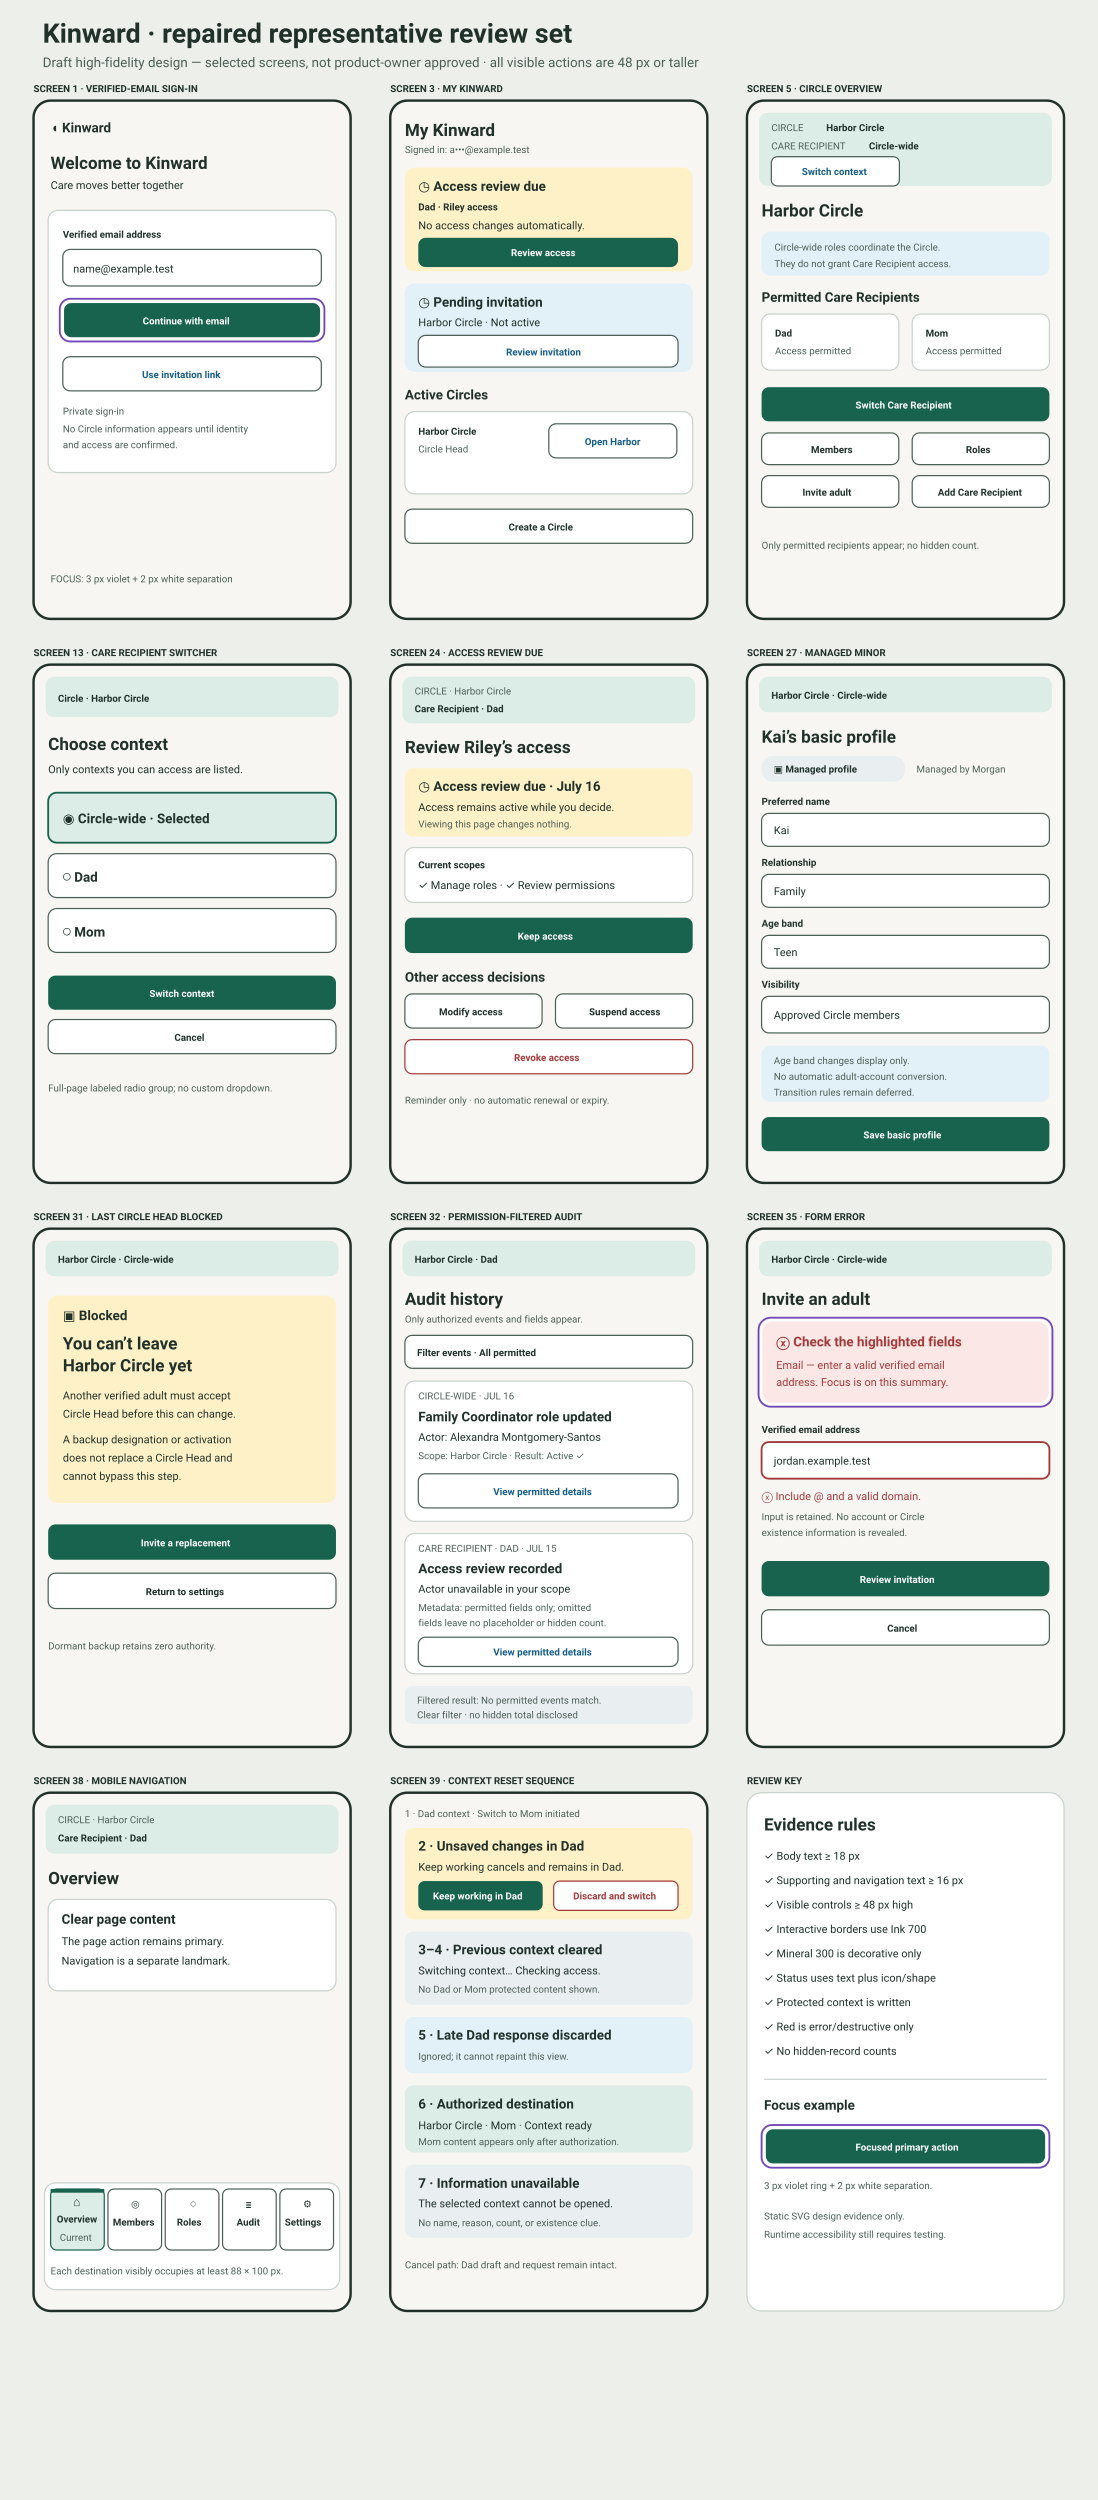
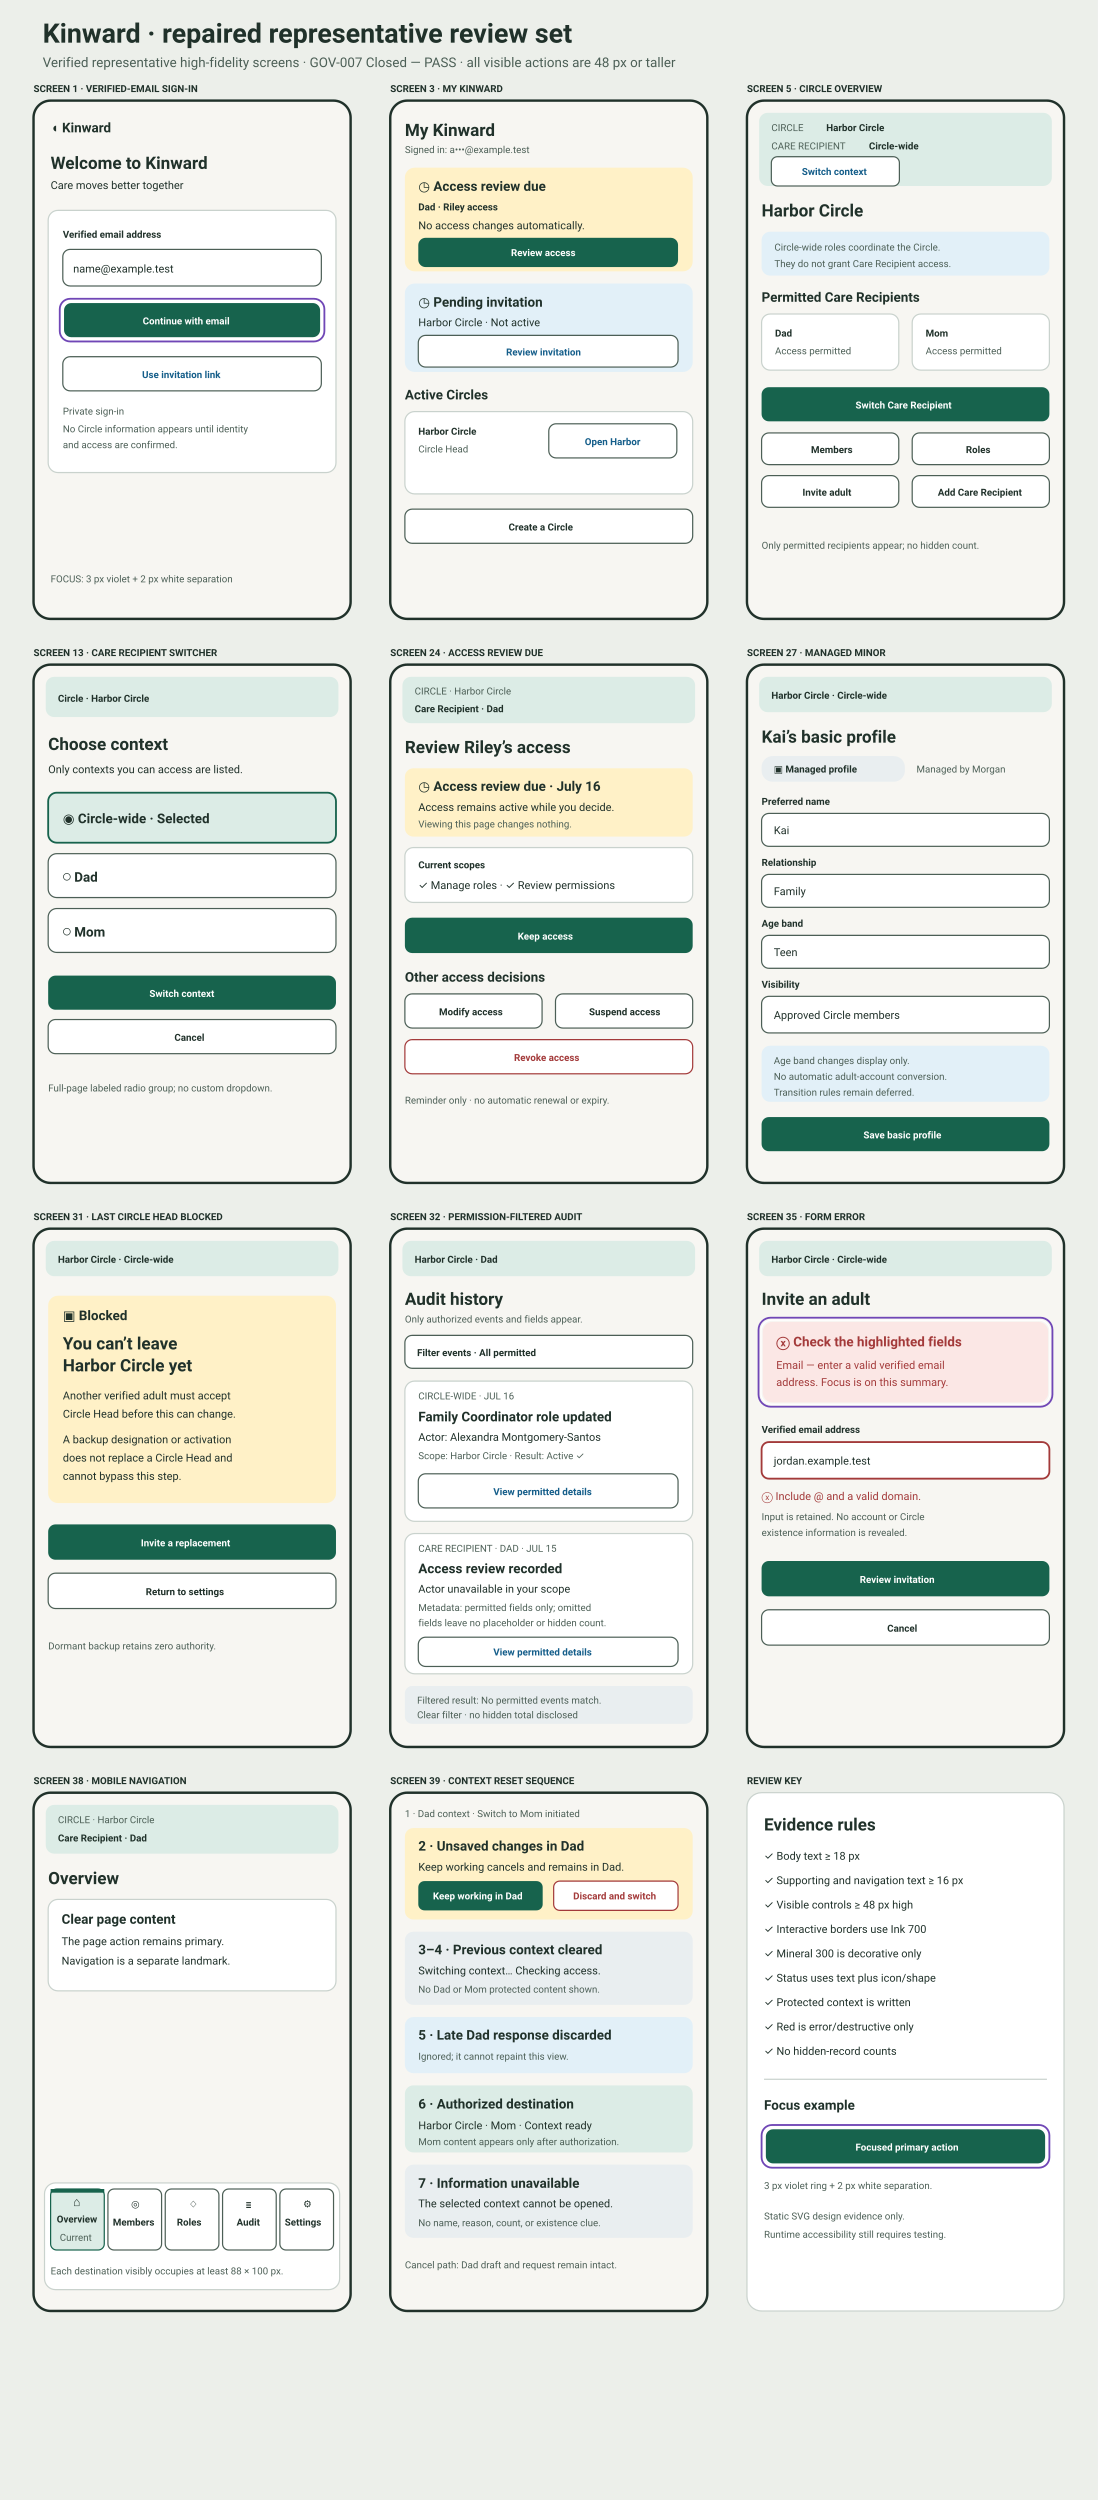
<svg xmlns="http://www.w3.org/2000/svg" width="1800" height="4100" viewBox="0 0 1800 4100" role="img" aria-labelledby="title desc">
  <defs>
    <style>
    text{font-family:-apple-system,BlinkMacSystemFont,"Segoe UI",Roboto,Helvetica,Arial,sans-serif;fill:#20312A}.bg{fill:#ECEFEA}.phone{fill:#F7F6F2;stroke:#20312A;stroke-width:4}.decor{fill:#FFF;stroke:#C9D2CD;stroke-width:2}.control{fill:#FFF;stroke:#4C5F56;stroke-width:2}.primary{fill:#17634D}.ctx{fill:#DCECE6}.info{fill:#E2F0F8}.warn{fill:#FFF1C7}.error{fill:#FBE7E5}.neutral{fill:#E9EEF0}.danger{fill:#FFF;stroke:#A33A3A;stroke-width:2}.focus{fill:none;stroke:#7047B6;stroke-width:3}.sep{fill:none;stroke:#FFF;stroke-width:2}.h1{font-size:28px;font-weight:700}.h2{font-size:22px;font-weight:700}.body{font-size:18px}.support{font-size:16px;fill:#4C5F56}.label{font-size:16px;font-weight:700}.white{fill:#FFF}.red{fill:#A33A3A}.blue{fill:#155E8A}.cap{font-size:16px;font-weight:700}.nav{font-size:16px;font-weight:700}.title{font-size:44px;font-weight:700}.sub{font-size:22px;fill:#4C5F56}.rule{stroke:#C9D2CD;stroke-width:2}
  </style>
  </defs>
  <rect class="bg" width="1800" height="4100" />
  <text class="title" x="70" y="70">Kinward · repaired representative review set</text>
-   <text class="sub" x="70" y="110">Draft high-fidelity design — selected screens, not product-owner approved · all visible actions are 48 px or taller</text>
+   <text class="sub" x="70" y="110">Verified representative high-fidelity screens · GOV-007 Closed — PASS · all visible actions are 48 px or taller</text>
  <g transform="translate(55 165)">
    <text class="cap" y="-14">SCREEN 1 · VERIFIED-EMAIL SIGN-IN</text>
    <rect class="phone" rx="28" width="520" height="850" />
    <text class="h2" x="28" y="52">◖ Kinward</text>
    <text class="h1" x="28" y="112">Welcome to Kinward</text>
    <text class="body" x="28" y="145">Care moves better together</text>
    <rect class="decor" x="24" y="180" rx="16" width="472" height="430" />
    <text class="label" x="48" y="225">Verified email address</text>
    <rect class="control" x="48" y="244" rx="12" width="424" height="60" />
    <text class="body" x="65" y="282">name@example.test</text>
    <rect class="focus" x="43" y="325" rx="17" width="434" height="70" />
    <rect class="sep" x="47" y="329" rx="15" width="426" height="62" />
    <rect class="primary" x="50" y="332" rx="12" width="420" height="56" />
    <text class="label white" x="179" y="367">Continue with email</text>
    <rect class="control" x="48" y="420" rx="12" width="424" height="56" />
    <text class="label blue" x="178" y="455">Use invitation link</text>
    <text class="support" x="48" y="515">Private sign-in</text>
    <text class="support" x="48" y="544">No Circle information appears until identity</text>
    <text class="support" x="48" y="570">and access are confirmed.</text>
    <text class="support" x="28" y="790">FOCUS: 3 px violet + 2 px white separation</text>
  </g>
  <g transform="translate(640 165)">
    <text class="cap" y="-14">SCREEN 3 · MY KINWARD</text>
    <rect class="phone" rx="28" width="520" height="850" />
    <text class="h1" x="24" y="58">My Kinward</text>
    <text class="support" x="24" y="86">Signed in: a•••@example.test</text>
    <rect class="warn" x="24" y="110" rx="16" width="472" height="170" />
    <text class="h2" x="46" y="148">◷ Access review due</text>
    <text class="label" x="46" y="180">Dad · Riley access</text>
    <text class="body" x="46" y="211">No access changes automatically.</text>
    <rect class="primary" x="46" y="225" rx="12" width="426" height="48" />
    <text class="label white" x="198" y="255">Review access</text>
    <rect class="info" x="24" y="300" rx="16" width="472" height="145" />
    <text class="h2" x="46" y="338">◷ Pending invitation</text>
    <text class="body" x="46" y="370">Harbor Circle · Not active</text>
    <rect class="control" x="46" y="385" rx="12" width="426" height="52" />
    <text class="label blue" x="190" y="418">Review invitation</text>
    <text class="h2" x="24" y="490">Active Circles</text>
    <rect class="decor" x="24" y="510" rx="16" width="472" height="135" />
    <text class="label" x="46" y="548">Harbor Circle</text>
    <text class="support" x="46" y="577">Circle Head</text>
    <rect class="control" x="260" y="530" rx="12" width="210" height="56" />
    <text class="label blue" x="319" y="565">Open Harbor</text>
    <rect class="control" x="24" y="670" rx="12" width="472" height="56" />
    <text class="label" x="194" y="705">Create a Circle</text>
  </g>
  <g transform="translate(1225 165)">
    <text class="cap" y="-14">SCREEN 5 · CIRCLE OVERVIEW</text>
    <rect class="phone" rx="28" width="520" height="850" />
    <rect class="ctx" x="20" y="20" rx="14" width="480" height="120" />
    <text class="support" x="40" y="50">CIRCLE</text>
    <text class="label" x="130" y="50">Harbor Circle</text>
    <text class="support" x="40" y="80">CARE RECIPIENT</text>
    <text class="label" x="200" y="80">Circle-wide</text>
    <rect class="control" x="40" y="92" rx="10" width="210" height="48" />
    <text class="label blue" x="90" y="122">Switch context</text>
    <text class="h1" x="24" y="190">Harbor Circle</text>
    <rect class="info" x="24" y="215" rx="14" width="472" height="72" />
    <text class="support" x="45" y="246">Circle-wide roles coordinate the Circle.</text>
    <text class="support" x="45" y="273">They do not grant Care Recipient access.</text>
    <text class="h2" x="24" y="330">Permitted Care Recipients</text>
    <rect class="decor" x="24" y="350" rx="14" width="225" height="92" />
    <text class="label" x="46" y="387">Dad</text>
    <text class="support" x="46" y="416">Access permitted</text>
    <rect class="decor" x="271" y="350" rx="14" width="225" height="92" />
    <text class="label" x="293" y="387">Mom</text>
    <text class="support" x="293" y="416">Access permitted</text>
    <rect class="primary" x="24" y="470" rx="12" width="472" height="56" />
    <text class="label white" x="178" y="505">Switch Care Recipient</text>
    <rect class="control" x="24" y="545" rx="12" width="225" height="52" />
    <text class="label" x="105" y="578">Members</text>
    <rect class="control" x="271" y="545" rx="12" width="225" height="52" />
    <text class="label" x="359" y="578">Roles</text>
    <rect class="control" x="24" y="615" rx="12" width="225" height="52" />
    <text class="label" x="91" y="648">Invite adult</text>
    <rect class="control" x="271" y="615" rx="12" width="225" height="52" />
    <text class="label" x="313" y="648">Add Care Recipient</text>
    <text class="support" x="24" y="735">Only permitted recipients appear; no hidden count.</text>
  </g>
  <g transform="translate(55 1090)">
    <text class="cap" y="-14">SCREEN 13 · CARE RECIPIENT SWITCHER</text>
    <rect class="phone" rx="28" width="520" height="850" />
    <rect class="ctx" x="20" y="20" rx="14" width="480" height="66" />
    <text class="label" x="40" y="61">Circle · Harbor Circle</text>
    <text class="h1" x="24" y="140">Choose context</text>
    <text class="body" x="24" y="178">Only contexts you can access are listed.</text>
    <rect x="24" y="210" rx="14" width="472" height="82" fill="#DCECE6" stroke="#17634D" stroke-width="3" />
    <text class="h2" x="48" y="260">◉ Circle-wide · Selected</text>
    <rect class="control" x="24" y="310" rx="14" width="472" height="72" />
    <text class="h2" x="48" y="356">○ Dad</text>
    <rect class="control" x="24" y="400" rx="14" width="472" height="72" />
    <text class="h2" x="48" y="446">○ Mom</text>
    <rect class="primary" x="24" y="510" rx="12" width="472" height="56" />
    <text class="label white" x="190" y="545">Switch context</text>
    <rect class="control" x="24" y="582" rx="12" width="472" height="56" />
    <text class="label" x="231" y="617">Cancel</text>
    <text class="support" x="24" y="700">Full-page labeled radio group; no custom dropdown.</text>
  </g>
  <g transform="translate(640 1090)">
    <text class="cap" y="-14">SCREEN 24 · ACCESS REVIEW DUE</text>
    <rect class="phone" rx="28" width="520" height="850" />
    <rect class="ctx" x="20" y="20" rx="14" width="480" height="76" />
    <text class="support" x="40" y="49">CIRCLE · Harbor Circle</text>
    <text class="label" x="40" y="78">Care Recipient · Dad</text>
    <text class="h1" x="24" y="145">Review Riley’s access</text>
    <rect class="warn" x="24" y="170" rx="14" width="472" height="112" />
    <text class="h2" x="46" y="207">◷ Access review due · July 16</text>
    <text class="body" x="46" y="240">Access remains active while you decide.</text>
    <text class="support" x="46" y="267">Viewing this page changes nothing.</text>
    <rect class="decor" x="24" y="300" rx="14" width="472" height="90" />
    <text class="label" x="46" y="334">Current scopes</text>
    <text class="body" x="46" y="368">✓ Manage roles  ·  ✓ Review permissions</text>
    <rect class="primary" x="24" y="415" rx="12" width="472" height="58" />
    <text class="label white" x="209" y="451">Keep access</text>
    <text class="h2" x="24" y="520">Other access decisions</text>
    <rect class="control" x="24" y="540" rx="12" width="225" height="56" />
    <text class="label" x="80" y="575">Modify access</text>
    <rect class="control" x="271" y="540" rx="12" width="225" height="56" />
    <text class="label" x="326" y="575">Suspend access</text>
    <rect class="danger" x="24" y="615" rx="12" width="472" height="56" />
    <text class="label red" x="203" y="650">Revoke access</text>
    <text class="support" x="24" y="720">Reminder only · no automatic renewal or expiry.</text>
  </g>
  <g transform="translate(1225 1090)">
    <text class="cap" y="-14">SCREEN 27 · MANAGED MINOR</text>
    <rect class="phone" rx="28" width="520" height="850" />
    <rect class="ctx" x="20" y="20" rx="14" width="480" height="58" />
    <text class="label" x="40" y="56">Harbor Circle · Circle-wide</text>
    <text class="h1" x="24" y="128">Kai’s basic profile</text>
    <rect class="neutral" x="24" y="150" rx="18" width="235" height="42" />
    <text class="label" x="44" y="177">▣ Managed profile</text>
    <text class="support" x="278" y="177">Managed by Morgan</text>
    <text class="label" x="24" y="230">Preferred name</text>
    <rect class="control" x="24" y="244" rx="12" width="472" height="54" />
    <text class="body" x="44" y="278">Kai</text>
    <text class="label" x="24" y="330">Relationship</text>
    <rect class="control" x="24" y="344" rx="12" width="472" height="54" />
    <text class="body" x="44" y="378">Family</text>
    <text class="label" x="24" y="430">Age band</text>
    <rect class="control" x="24" y="444" rx="12" width="472" height="54" />
    <text class="body" x="44" y="478">Teen</text>
    <text class="label" x="24" y="530">Visibility</text>
    <rect class="control" x="24" y="544" rx="12" width="472" height="60" />
    <text class="body" x="44" y="581">Approved Circle members</text>
    <rect class="info" x="24" y="625" rx="14" width="472" height="92" />
    <text class="support" x="44" y="655">Age band changes display only.</text>
    <text class="support" x="44" y="681">No automatic adult-account conversion.</text>
    <text class="support" x="44" y="707">Transition rules remain deferred.</text>
    <rect class="primary" x="24" y="742" rx="12" width="472" height="56" />
    <text class="label white" x="191" y="777">Save basic profile</text>
  </g>
  <g transform="translate(55 2015)">
    <text class="cap" y="-14">SCREEN 31 · LAST CIRCLE HEAD BLOCKED</text>
    <rect class="phone" rx="28" width="520" height="850" />
    <rect class="ctx" x="20" y="20" rx="14" width="480" height="58" />
    <text class="label" x="40" y="56">Harbor Circle · Circle-wide</text>
    <rect class="warn" x="24" y="110" rx="16" width="472" height="340" />
    <text class="h2" x="48" y="150">▣ Blocked</text>
    <text class="h1" x="48" y="198">You can’t leave</text>
    <text class="h1" x="48" y="234">Harbor Circle yet</text>
    <text class="body" x="48" y="280">Another verified adult must accept</text>
    <text class="body" x="48" y="310">Circle Head before this can change.</text>
    <text class="body" x="48" y="352">A backup designation or activation</text>
    <text class="body" x="48" y="382">does not replace a Circle Head and</text>
    <text class="body" x="48" y="412">cannot bypass this step.</text>
    <rect class="primary" x="24" y="485" rx="12" width="472" height="58" />
    <text class="label white" x="176" y="521">Invite a replacement</text>
    <rect class="control" x="24" y="565" rx="12" width="472" height="58" />
    <text class="label" x="184" y="601">Return to settings</text>
    <text class="support" x="24" y="690">Dormant backup retains zero authority.</text>
  </g>
  <g transform="translate(640 2015)">
    <text class="cap" y="-14">SCREEN 32 · PERMISSION-FILTERED AUDIT</text>
    <rect class="phone" rx="28" width="520" height="850" />
    <rect class="ctx" x="20" y="20" rx="14" width="480" height="58" />
    <text class="label" x="40" y="56">Harbor Circle · Dad</text>
    <text class="h1" x="24" y="125">Audit history</text>
    <text class="support" x="24" y="154">Only authorized events and fields appear.</text>
    <rect class="control" x="24" y="175" rx="12" width="472" height="54" />
    <text class="label" x="44" y="209">Filter events · All permitted</text>
    <rect class="decor" x="24" y="250" rx="16" width="472" height="230" />
    <text class="support" x="46" y="280">CIRCLE-WIDE · JUL 16</text>
    <text class="h2" x="46" y="316">Family Coordinator role updated</text>
    <text class="body" x="46" y="348">Actor: Alexandra Montgomery-Santos</text>
    <text class="support" x="46" y="378">Scope: Harbor Circle · Result: Active ✓</text>
    <rect class="control" x="46" y="402" rx="12" width="426" height="56" />
    <text class="label blue" x="169" y="437">View permitted details</text>
    <rect class="decor" x="24" y="500" rx="16" width="472" height="230" />
    <text class="support" x="46" y="530">CARE RECIPIENT · DAD · JUL 15</text>
    <text class="h2" x="46" y="565">Access review recorded</text>
    <text class="body" x="46" y="597">Actor unavailable in your scope</text>
    <text class="support" x="46" y="627">Metadata: permitted fields only; omitted</text>
    <text class="support" x="46" y="652">fields leave no placeholder or hidden count.</text>
    <rect class="control" x="46" y="670" rx="12" width="426" height="48" />
    <text class="label blue" x="169" y="700">View permitted details</text>
    <rect class="neutral" x="24" y="750" rx="12" width="472" height="62" />
    <text class="support" x="44" y="779">Filtered result: No permitted events match.</text>
    <text class="support" x="44" y="803">Clear filter · no hidden total disclosed</text>
  </g>
  <g transform="translate(1225 2015)">
    <text class="cap" y="-14">SCREEN 35 · FORM ERROR</text>
    <rect class="phone" rx="28" width="520" height="850" />
    <rect class="ctx" x="20" y="20" rx="14" width="480" height="58" />
    <text class="label" x="40" y="56">Harbor Circle · Circle-wide</text>
    <text class="h1" x="24" y="125">Invite an adult</text>
    <rect class="focus" x="19" y="146" rx="20" width="482" height="146" />
    <rect class="sep" x="23" y="150" rx="18" width="474" height="138" />
    <rect class="error" x="26" y="153" rx="16" width="468" height="132" />
    <text class="h2 red" x="48" y="193">ⓧ Check the highlighted fields</text>
    <text class="body red" x="48" y="230">Email — enter a valid verified email</text>
    <text class="body red" x="48" y="258">address. Focus is on this summary.</text>
    <text class="label" x="24" y="335">Verified email address</text>
    <rect x="24" y="350" rx="12" width="472" height="60" fill="#FFF" stroke="#A33A3A" stroke-width="3" />
    <text class="body" x="44" y="387">jordan.example.test</text>
    <text class="body red" x="24" y="445">ⓧ Include @ and a valid domain.</text>
    <text class="support" x="24" y="478">Input is retained. No account or Circle</text>
    <text class="support" x="24" y="504">existence information is revealed.</text>
    <rect class="primary" x="24" y="545" rx="12" width="472" height="58" />
    <text class="label white" x="185" y="581">Review invitation</text>
    <rect class="control" x="24" y="625" rx="12" width="472" height="58" />
    <text class="label" x="230" y="661">Cancel</text>
  </g>
  <g transform="translate(55 2940)">
    <text class="cap" y="-14">SCREEN 38 · MOBILE NAVIGATION</text>
    <rect class="phone" rx="28" width="520" height="850" />
    <rect class="ctx" x="20" y="20" rx="14" width="480" height="80" />
    <text class="support" x="40" y="50">CIRCLE · Harbor Circle</text>
    <text class="label" x="40" y="80">Care Recipient · Dad</text>
    <text class="h1" x="24" y="150">Overview</text>
    <rect class="decor" x="24" y="175" rx="16" width="472" height="150" />
    <text class="h2" x="46" y="215">Clear page content</text>
    <text class="body" x="46" y="250">The page action remains primary.</text>
    <text class="body" x="46" y="282">Navigation is a separate landmark.</text>
    <rect class="decor" x="18" y="640" rx="18" width="484" height="175" />
    <rect x="28" y="650" rx="10" width="88" height="100" fill="#DCECE6" stroke="#17634D" stroke-width="2" />
    <rect class="primary" x="28" y="650" width="88" height="6" />
    <text class="nav" x="66" y="678">⌂</text>
    <text class="nav" x="38" y="705">Overview</text>
    <text class="support" x="43" y="735">Current</text>
    <rect class="control" x="122" y="650" rx="10" width="88" height="100" />
    <text class="nav" x="160" y="680">◎</text>
    <text class="nav" x="130" y="710">Members</text>
    <rect class="control" x="216" y="650" rx="10" width="88" height="100" />
    <text class="nav" x="254" y="680">◇</text>
    <text class="nav" x="235" y="710">Roles</text>
    <rect class="control" x="310" y="650" rx="10" width="88" height="100" />
    <text class="nav" x="348" y="680">≡</text>
    <text class="nav" x="333" y="710">Audit</text>
    <rect class="control" x="404" y="650" rx="10" width="88" height="100" />
    <text class="nav" x="442" y="680">⚙</text>
    <text class="nav" x="412" y="710">Settings</text>
    <text class="support" x="28" y="790">Each destination visibly occupies at least 88 × 100 px.</text>
  </g>
  <g transform="translate(640 2940)">
    <text class="cap" y="-14">SCREEN 39 · CONTEXT RESET SEQUENCE</text>
    <rect class="phone" rx="28" width="520" height="850" />
    <text class="support" x="24" y="40">1 · Dad context · Switch to Mom initiated</text>
    <rect class="warn" x="24" y="58" rx="14" width="472" height="150" />
    <text class="h2" x="46" y="95">2 · Unsaved changes in Dad</text>
    <text class="body" x="46" y="128">Keep working cancels and remains in Dad.</text>
    <rect class="primary" x="46" y="145" rx="10" width="204" height="48" />
    <text class="label white" x="70" y="175">Keep working in Dad</text>
    <rect class="danger" x="268" y="145" rx="10" width="204" height="48" />
    <text class="label red" x="300" y="175">Discard and switch</text>
    <rect class="neutral" x="24" y="228" rx="14" width="472" height="120" />
    <text class="h2" x="46" y="265">3–4 · Previous context cleared</text>
    <text class="body" x="46" y="298">Switching context… Checking access.</text>
    <text class="support" x="46" y="328">No Dad or Mom protected content shown.</text>
    <rect class="info" x="24" y="368" rx="14" width="472" height="92" />
    <text class="h2" x="46" y="405">5 · Late Dad response discarded</text>
    <text class="support" x="46" y="438">Ignored; it cannot repaint this view.</text>
    <rect class="ctx" x="24" y="480" rx="14" width="472" height="110" />
    <text class="h2" x="46" y="518">6 · Authorized destination</text>
    <text class="body" x="46" y="552">Harbor Circle · Mom · Context ready</text>
    <text class="support" x="46" y="578">Mom content appears only after authorization.</text>
    <rect class="neutral" x="24" y="610" rx="14" width="472" height="120" />
    <text class="h2" x="46" y="648">7 · Information unavailable</text>
    <text class="body" x="46" y="680">The selected context cannot be opened.</text>
    <text class="support" x="46" y="711">No name, reason, count, or existence clue.</text>
    <text class="support" x="24" y="780">Cancel path: Dad draft and request remain intact.</text>
  </g>
  <g transform="translate(1225 2940)">
    <text class="cap" y="-14">REVIEW KEY</text>
    <rect class="decor" rx="24" width="520" height="850" />
    <text class="h1" x="28" y="62">Evidence rules</text>
    <text class="body" x="28" y="110">✓ Body text ≥ 18 px</text>
    <text class="body" x="28" y="150">✓ Supporting and navigation text ≥ 16 px</text>
    <text class="body" x="28" y="190">✓ Visible controls ≥ 48 px high</text>
    <text class="body" x="28" y="230">✓ Interactive borders use Ink 700</text>
    <text class="body" x="28" y="270">✓ Mineral 300 is decorative only</text>
    <text class="body" x="28" y="310">✓ Status uses text plus icon/shape</text>
    <text class="body" x="28" y="350">✓ Protected context is written</text>
    <text class="body" x="28" y="390">✓ Red is error/destructive only</text>
    <text class="body" x="28" y="430">✓ No hidden-record counts</text>
    <line class="rule" x1="28" x2="492" y1="470" y2="470" />
    <text class="h2" x="28" y="520">Focus example</text>
    <rect class="focus" x="24" y="545" rx="17" width="472" height="70" />
    <rect class="sep" x="28" y="549" rx="15" width="464" height="62" />
    <rect class="primary" x="31" y="552" rx="12" width="458" height="56" />
    <text class="label white" x="178" y="587">Focused primary action</text>
    <text class="support" x="28" y="650">3 px violet ring + 2 px white separation.</text>
    <text class="support" x="28" y="700">Static SVG design evidence only.</text>
    <text class="support" x="28" y="730">Runtime accessibility still requires testing.</text>
  </g>
</svg>
